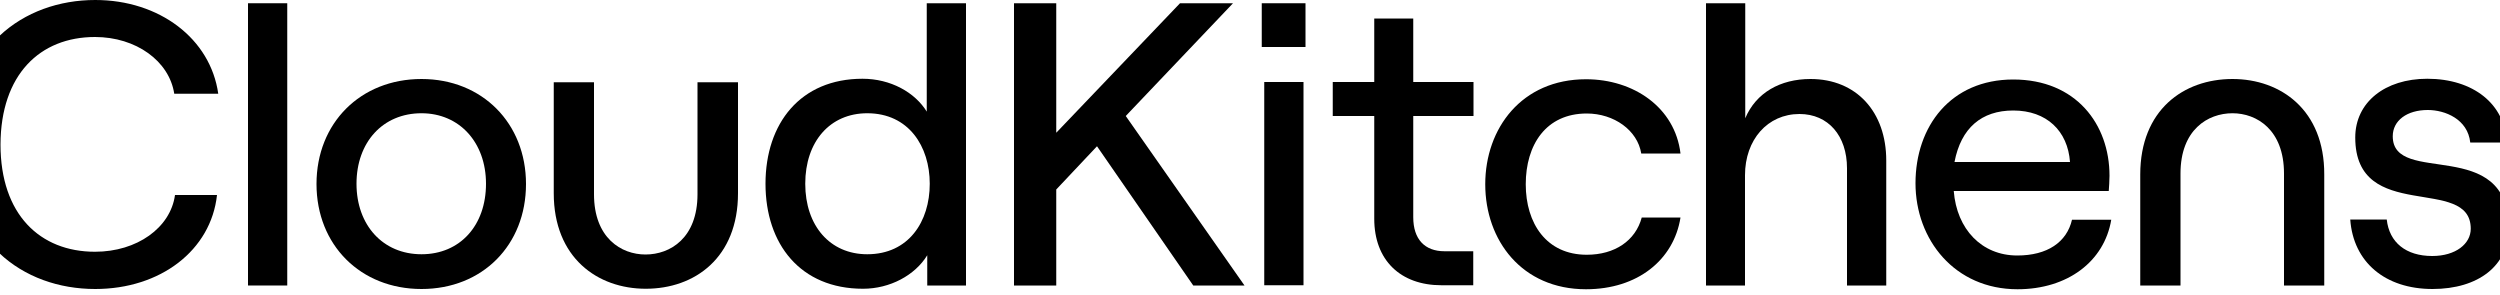
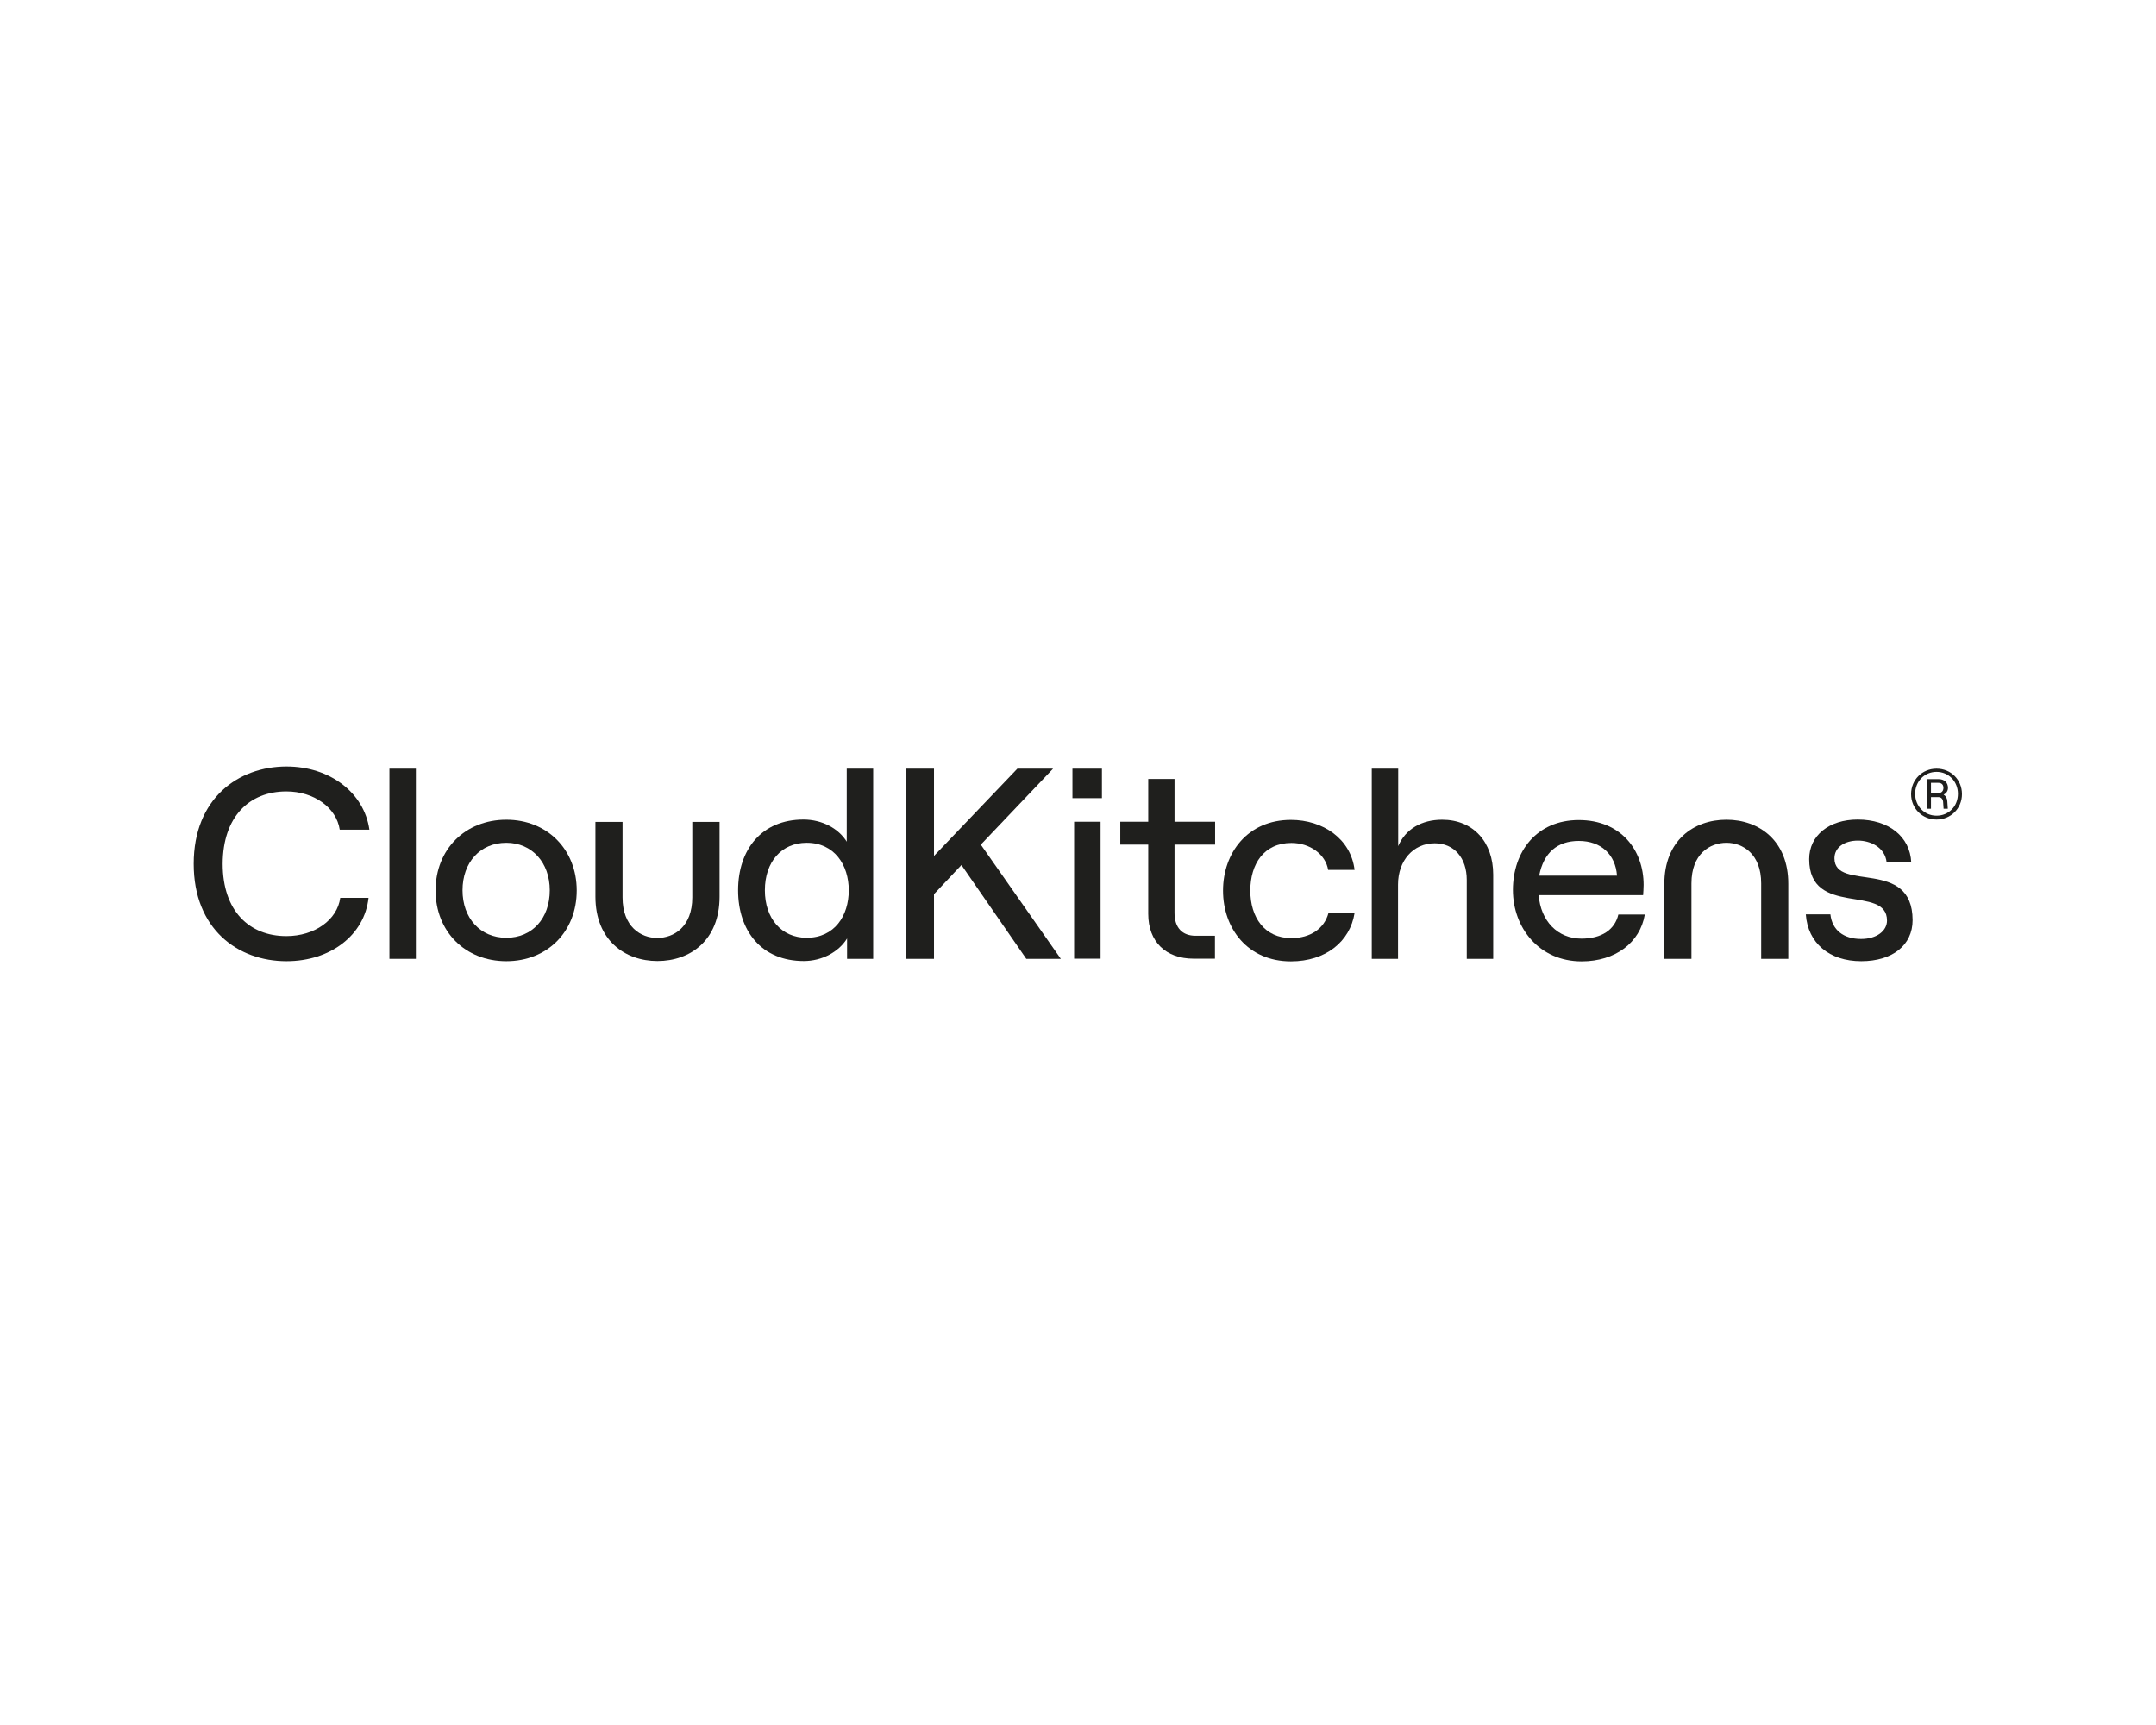
- <svg xmlns="http://www.w3.org/2000/svg" version="1.0" viewBox="132 455 1000 118">
+ <svg xmlns="http://www.w3.org/2000/svg" xmlns:xlink="http://www.w3.org/1999/xlink" version="1.0" id="katman_1" x="0px" y="0px" viewBox="0 0 1280 1024" style="enable-background:new 0 0 1280 1024;" xml:space="preserve">
+   <style type="text/css">
+ 	.st0{clip-path:url(#SVGID_00000034796769574763834320000016136532680541473188_);}
+ 	.st1{clip-path:url(#SVGID_00000142880166460290209170000001484822948331274893_);}
+ 	.st2{fill:#1F1F1D;}
+ </style>
  <g>
-     <path d="M170,469.8c16.4,0,29.7,9.6,31.7,22.7h17.6c-3.1-22-23.5-37.5-49.2-37.5c-28.7,0-55.1,19-55.1,57.8   c0,38.7,26.1,57.8,55.1,57.8c26.1,0,46.3-15.5,48.7-37.6H202c-1.8,13.1-15.2,22.7-32,22.7c-22,0-37.8-14.9-37.8-42.9   C132.3,484.8,148,469.8,170,469.8z" />
-     <path d="M246.9,456.3h-15.7v112.9h15.7V456.3z" />
-     <path d="M300.6,486.6c-24.4,0-42,17.6-42,42c0,24.4,17.6,42,42,42c24.4,0,41.8-17.6,41.8-42   C342.4,504.3,324.9,486.6,300.6,486.6z M300.6,556.7c-15.5,0-26-11.7-26-28.2c0-16.6,10.5-28.2,26-28.2   c15.2,0,25.8,11.7,25.8,28.2C326.4,545.2,316,556.7,300.6,556.7z" />
-     <path d="M411,532.7c0,17.5-10.9,24.1-20.8,24.1c-9.7,0-20.6-6.6-20.6-24.1v-44.8h-16.1v44.4   c0,25.8,17.5,38.2,36.8,38.2c19.6,0,36.9-12.4,36.9-38.2v-44.4H411V532.7z" />
-     <path d="M502.8,499.8c-4.8-7.9-14.6-13.3-25.8-13.3c-24.8,0-38.8,17.8-38.8,42c0,24.2,14,42,39,42   c10.8,0,20.8-5.4,25.7-13.4v12.1h15.5V456.3h-15.7v43.5H502.8z M478.9,556.7c-14.9,0-24.8-11.4-24.8-28.2   c0-16.9,9.9-28.2,24.8-28.2c16.6,0,25,13.3,25,28.2C503.9,543.6,495.5,556.7,478.9,556.7z" />
-     <path d="M625.2,456.3H604l-49.5,51.8v-51.8h-16.9v112.9h16.9v-38.4l16.3-17.3l38.5,55.7h20.5l-47.5-67.8   L625.2,456.3z" />
-     <path d="M654.2,456.3h-17.5v17.5h17.5V456.3z" />
-     <path d="M653.4,487.8h-15.7v81.3h15.7V487.8z" />
-     <path d="M697.4,462.4h-15.7v25.4h-16.6v13.6h16.6v41.1c0,16.6,10.5,26.6,26.9,26.6h12.7v-13.6h-11.5   c-7.9,0-12.5-4.8-12.5-13.6v-40.5h24.1v-13.6h-24.1v-25.4H697.4z" />
-     <path d="M766.7,500.4c10.9,0,20.3,6.7,21.8,16h15.7c-2.2-18.4-18.7-29.7-37.8-29.7c-25.7,0-40.3,19.6-40.3,42   c0,22.4,14.6,42,40.3,42c20.6,0,35.1-11.7,37.8-28.7h-15.5c-2.5,9.3-10.8,14.9-22,14.9c-16.1,0-24.4-12.5-24.4-28.2   C742.3,512.9,750.4,500.4,766.7,500.4z" />
-     <path d="M856.2,486.6c-12.1,0-21.8,5.5-26.1,15.7v-46h-15.7v112.9H830v-44.1c0-14.2,9-24.5,21.8-24.5   c11.5,0,19,8.7,19,21.7v46.9h15.7v-50C886.5,499.8,874.6,486.6,856.2,486.6z" />
-     <path d="M938.9,557.2c-14.2,0-24.2-10.5-25.4-25.8h62c0.1-1.5,0.3-4,0.3-6.1c0-20.6-13.4-38.5-38.5-38.5   c-25,0-39.1,18.7-39.1,41.5c0,22.6,15.7,42.4,40.8,42.4c20,0,34.7-11.1,37.5-27.8h-15.7C958.7,551.9,950.9,557.2,938.9,557.2z    M937.3,499.2c13.4,0,21.8,8.2,22.7,20.6h-46.2C916.4,506.2,924.6,499.2,937.3,499.2z" />
-     <path d="M1025,486.6c-19.6,0-36.9,12.4-36.9,38.2v44.4h16.1v-44.8c0-17.5,10.9-24.1,20.8-24.1   c9.7,0,20.6,6.6,20.6,24.1v44.8h16.1v-44.4C1061.8,499,1044.3,486.6,1025,486.6z" />
-     <path d="M1089.1,509.5c0-6.3,5.7-10.5,14-10.5c7,0,16,3.7,17,13h14.6c-0.7-15.4-13.4-25.5-31.8-25.5   c-16.9,0-28.8,9.4-28.8,23.5c0,34.7,46.2,14.8,46.2,36.5c0,6-6,10.9-15.4,10.9c-10.5,0-17.2-5.4-18.2-14.6h-14.6   c1.2,17,13.9,27.8,32.9,27.8c18.4,0,30.5-9.4,30.5-24.4C1135.4,509,1089.1,529.7,1089.1,509.5z" />
+     <defs>
+       <rect id="SVGID_1_" x="114.2" y="453.5" width="1051.7" height="117.5" />
+     </defs>
+     <clipPath id="SVGID_00000111193495970084812200000011020189637352028800_">
+       <use xlink:href="#SVGID_1_" style="overflow:visible;" />
+     </clipPath>
+     <g style="clip-path:url(#SVGID_00000111193495970084812200000011020189637352028800_);">
+       <g>
+         <defs>
+           <rect id="SVGID_00000085952376215099020510000008874203116793597849_" x="114.2" y="453.5" width="1051.7" height="117.5" />
+         </defs>
+         <clipPath id="SVGID_00000025437379521227583610000014422121292339285435_">
+           <use xlink:href="#SVGID_00000085952376215099020510000008874203116793597849_" style="overflow:visible;" />
+         </clipPath>
+         <g style="clip-path:url(#SVGID_00000025437379521227583610000014422121292339285435_);">
+           <path class="st2" d="M170,469.8c16.4,0,29.7,9.6,31.7,22.7h17.6c-3.1-22-23.5-37.5-49.2-37.5c-28.7,0-55.1,19-55.1,57.8      c0,38.7,26.1,57.8,55.1,57.8c26.1,0,46.3-15.5,48.7-37.6H202c-1.8,13.1-15.2,22.7-32,22.7c-22,0-37.8-14.9-37.8-42.9      C132.3,484.8,148,469.8,170,469.8z" />
+           <path class="st2" d="M246.9,456.3h-15.7v112.9h15.7V456.3z" />
+           <path class="st2" d="M300.6,486.6c-24.4,0-42,17.6-42,42c0,24.4,17.6,42,42,42c24.4,0,41.8-17.6,41.8-42      C342.4,504.3,324.9,486.6,300.6,486.6z M300.6,556.7c-15.5,0-26-11.7-26-28.2c0-16.6,10.5-28.2,26-28.2      c15.2,0,25.8,11.7,25.8,28.2C326.4,545.2,316,556.7,300.6,556.7z" />
+           <path class="st2" d="M411,532.7c0,17.5-10.9,24.1-20.8,24.1c-9.7,0-20.6-6.6-20.6-24.1v-44.8h-16.1v44.4      c0,25.8,17.5,38.2,36.8,38.2c19.6,0,36.9-12.4,36.9-38.2v-44.4H411V532.7z" />
+           <path class="st2" d="M502.8,499.8c-4.8-7.9-14.6-13.3-25.8-13.3c-24.8,0-38.8,17.8-38.8,42c0,24.2,14,42,39,42      c10.8,0,20.8-5.4,25.7-13.4v12.1h15.5V456.3h-15.7v43.5H502.8z M478.9,556.7c-14.9,0-24.8-11.4-24.8-28.2      c0-16.9,9.9-28.2,24.8-28.2c16.6,0,25,13.3,25,28.2C503.9,543.6,495.5,556.7,478.9,556.7z" />
+           <path class="st2" d="M625.2,456.3H604l-49.5,51.8v-51.8h-16.9v112.9h16.9v-38.4l16.3-17.3l38.5,55.7h20.5l-47.5-67.8      L625.2,456.3z" />
+           <path class="st2" d="M654.2,456.3h-17.5v17.5h17.5V456.3z" />
+           <path class="st2" d="M653.4,487.8h-15.7v81.3h15.7V487.8z" />
+           <path class="st2" d="M697.4,462.4h-15.7v25.4h-16.6v13.6h16.6v41.1c0,16.6,10.5,26.6,26.9,26.6h12.7v-13.6h-11.5      c-7.9,0-12.5-4.8-12.5-13.6v-40.5h24.1v-13.6h-24.1v-25.4H697.4z" />
+           <path class="st2" d="M766.7,500.4c10.9,0,20.3,6.7,21.8,16h15.7c-2.2-18.4-18.7-29.7-37.8-29.7c-25.7,0-40.3,19.6-40.3,42      c0,22.4,14.6,42,40.3,42c20.6,0,35.1-11.7,37.8-28.7h-15.5c-2.5,9.3-10.8,14.9-22,14.9c-16.1,0-24.4-12.5-24.4-28.2      C742.3,512.9,750.4,500.4,766.7,500.4z" />
+           <path class="st2" d="M856.2,486.6c-12.1,0-21.8,5.5-26.1,15.7v-46h-15.7v112.9H830v-44.1c0-14.2,9-24.5,21.8-24.5      c11.5,0,19,8.7,19,21.7v46.9h15.7v-50C886.5,499.8,874.6,486.6,856.2,486.6z" />
+           <path class="st2" d="M938.9,557.2c-14.2,0-24.2-10.5-25.4-25.8h62c0.1-1.5,0.3-4,0.3-6.1c0-20.6-13.4-38.5-38.5-38.5      c-25,0-39.1,18.7-39.1,41.5c0,22.6,15.7,42.4,40.8,42.4c20,0,34.7-11.1,37.5-27.8h-15.7C958.7,551.9,950.9,557.2,938.9,557.2z       M937.3,499.2c13.4,0,21.8,8.2,22.7,20.6h-46.2C916.4,506.2,924.6,499.2,937.3,499.2z" />
+           <path class="st2" d="M1025,486.6c-19.6,0-36.9,12.4-36.9,38.2v44.4h16.1v-44.8c0-17.5,10.9-24.1,20.8-24.1      c9.7,0,20.6,6.6,20.6,24.1v44.8h16.1v-44.4C1061.8,499,1044.3,486.6,1025,486.6z" />
+           <path class="st2" d="M1089.1,509.5c0-6.3,5.7-10.5,14-10.5c7,0,16,3.7,17,13h14.6c-0.7-15.4-13.4-25.5-31.8-25.5      c-16.9,0-28.8,9.4-28.8,23.5c0,34.7,46.2,14.8,46.2,36.5c0,6-6,10.9-15.4,10.9c-10.5,0-17.2-5.4-18.2-14.6h-14.6      c1.2,17,13.9,27.8,32.9,27.8c18.4,0,30.5-9.4,30.5-24.4C1135.4,509,1089.1,529.7,1089.1,509.5z" />
+           <path class="st2" d="M1156.5,467.7c0-3.1-2.1-5.2-5.7-5.2h-6.9v17.6h2.5v-6.9h4.5c1.5,0,2.5,1,2.7,2.7l0.3,4.2h2.5l-0.3-4.5      c-0.1-1.8-0.9-3.1-2.2-3.9C1155.4,471,1156.5,469.6,1156.5,467.7z M1150.7,470.8h-4.3v-6.1h4.3c2.2,0,3.1,1.3,3.1,3      C1153.8,469.3,1152.9,470.8,1150.7,470.8z" />
+           <path class="st2" d="M1149.7,456.3c-8.5,0-15.1,6.6-15.1,15.1s6.6,15.1,15.1,15.1c8.5,0,15.1-6.6,15.1-15.1      S1158.3,456.3,1149.7,456.3z M1149.7,484.2c-7.2,0-12.7-5.7-12.7-13c0-7.3,5.5-13,12.7-13c7.2,0,12.7,5.7,12.7,13      C1162.4,478.7,1156.9,484.2,1149.7,484.2z" />
+         </g>
+       </g>
+     </g>
  </g>
</svg>
